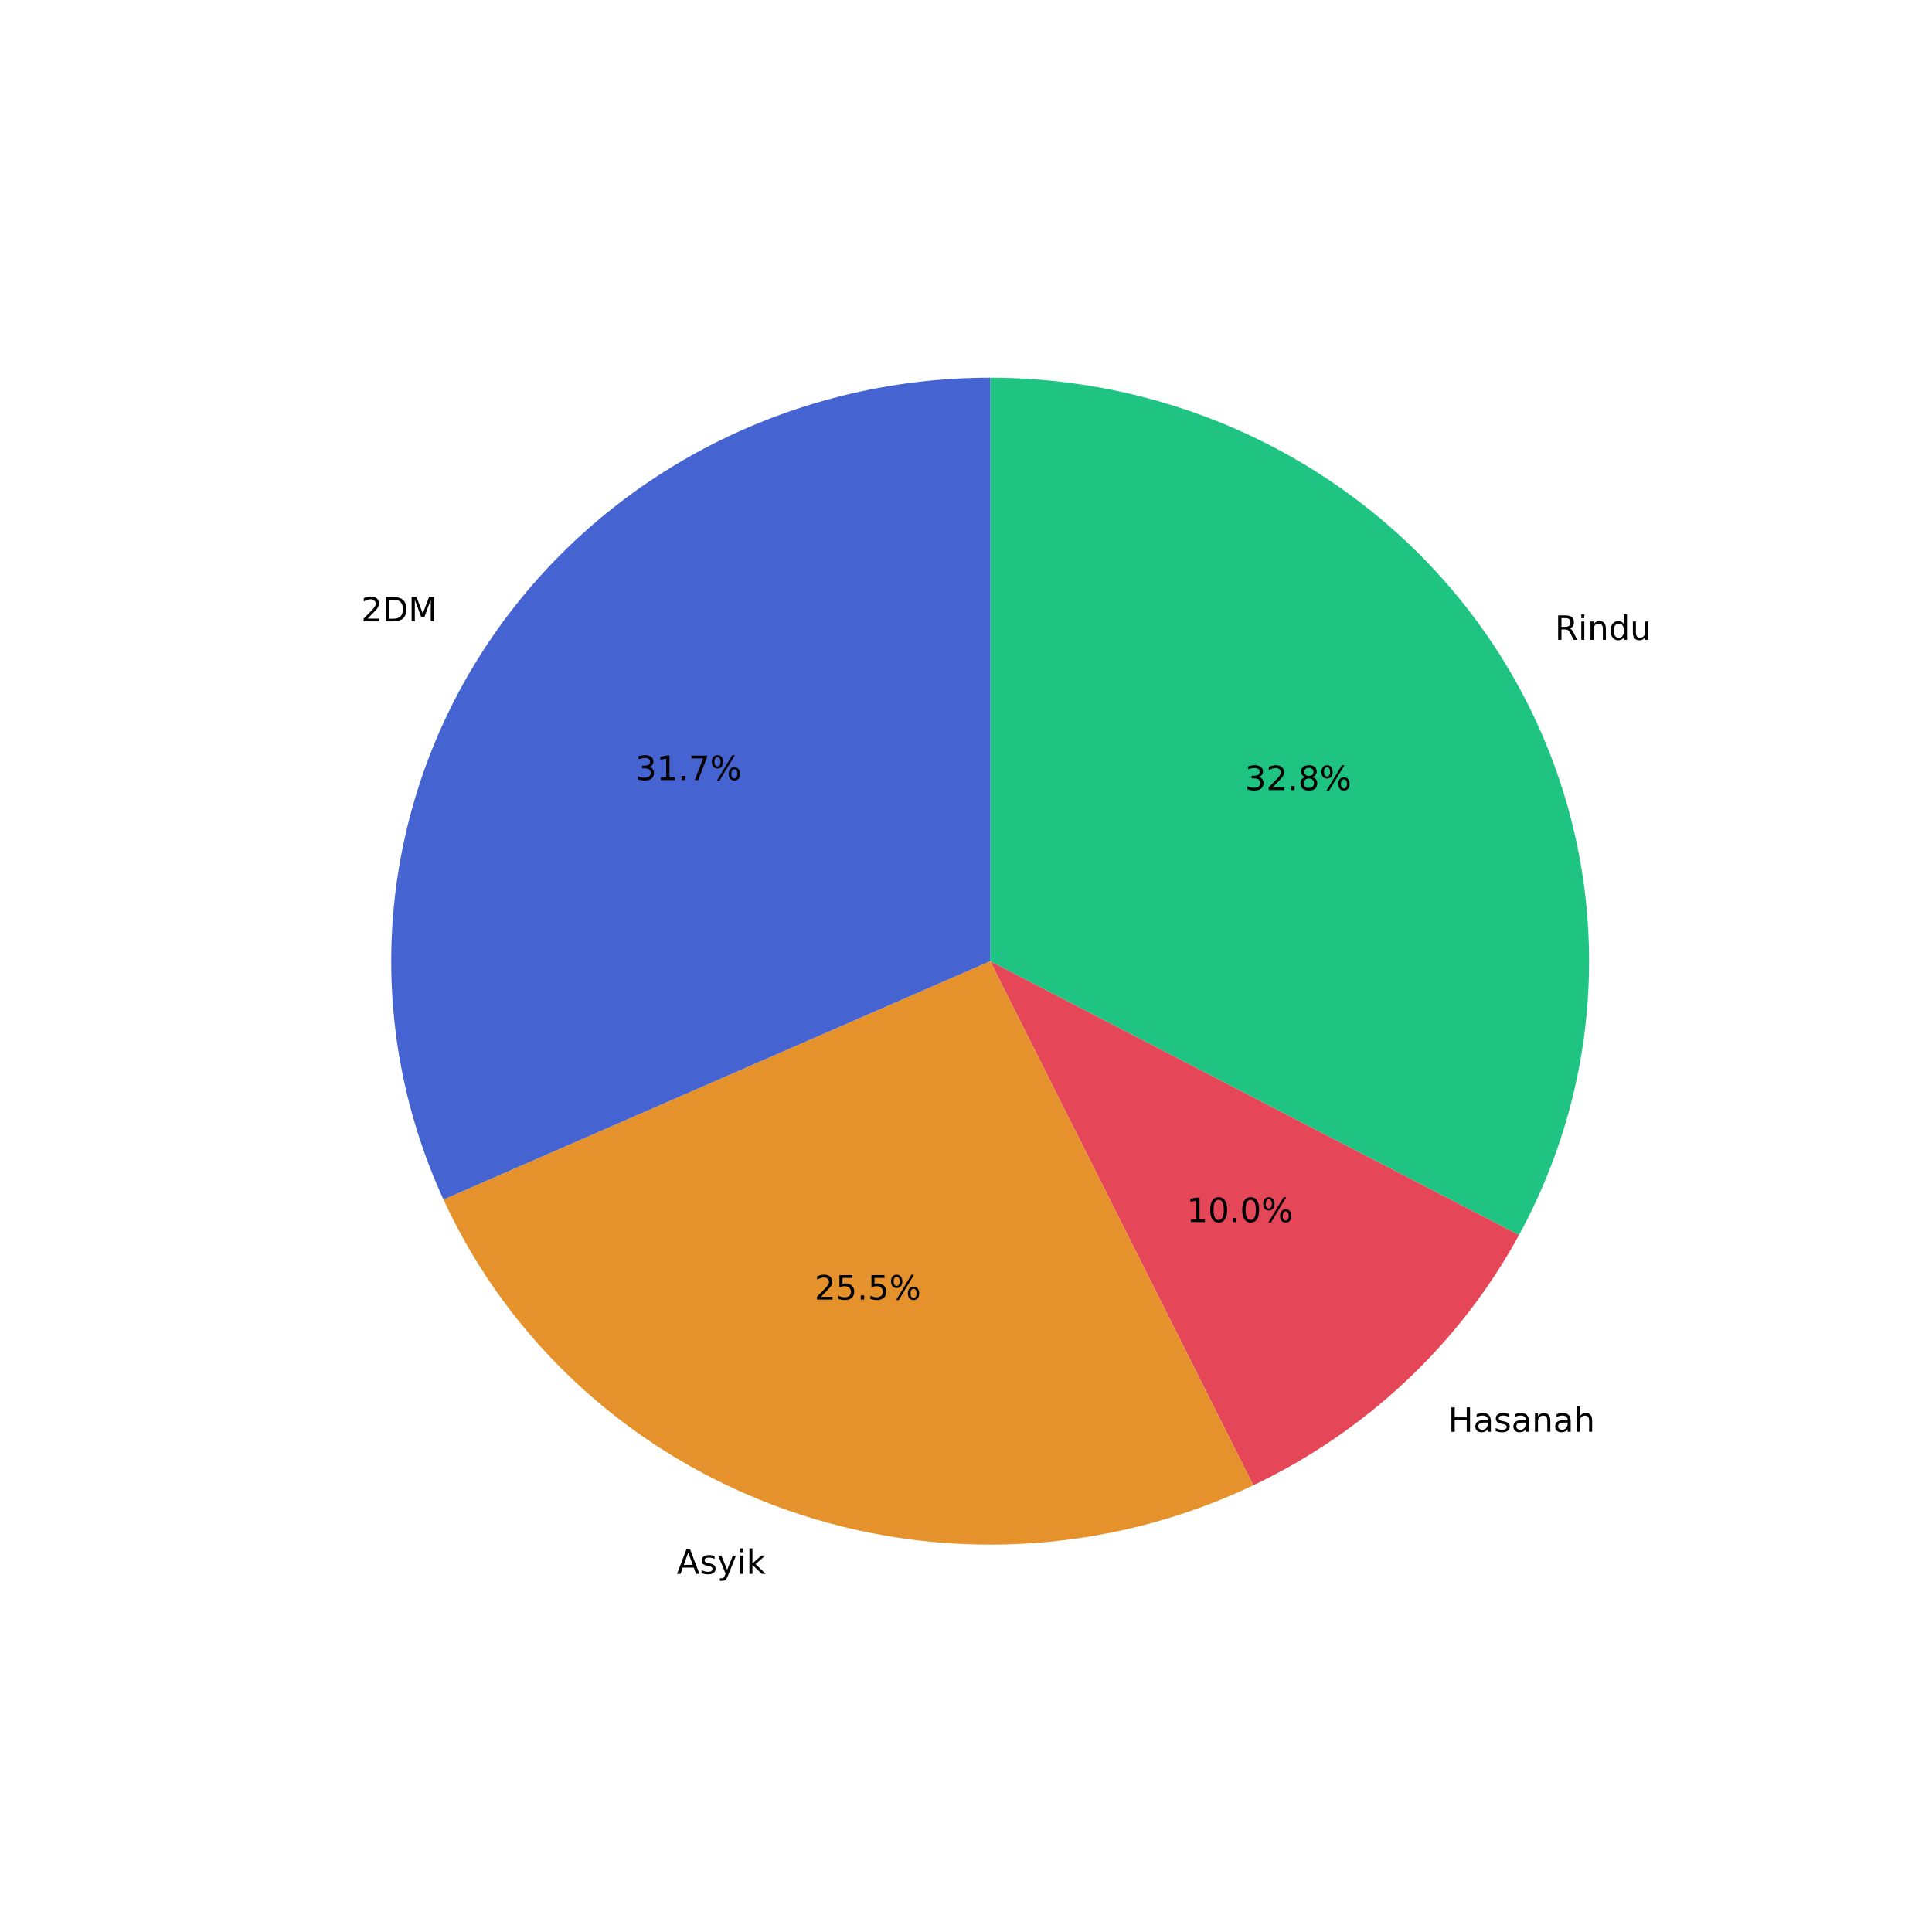
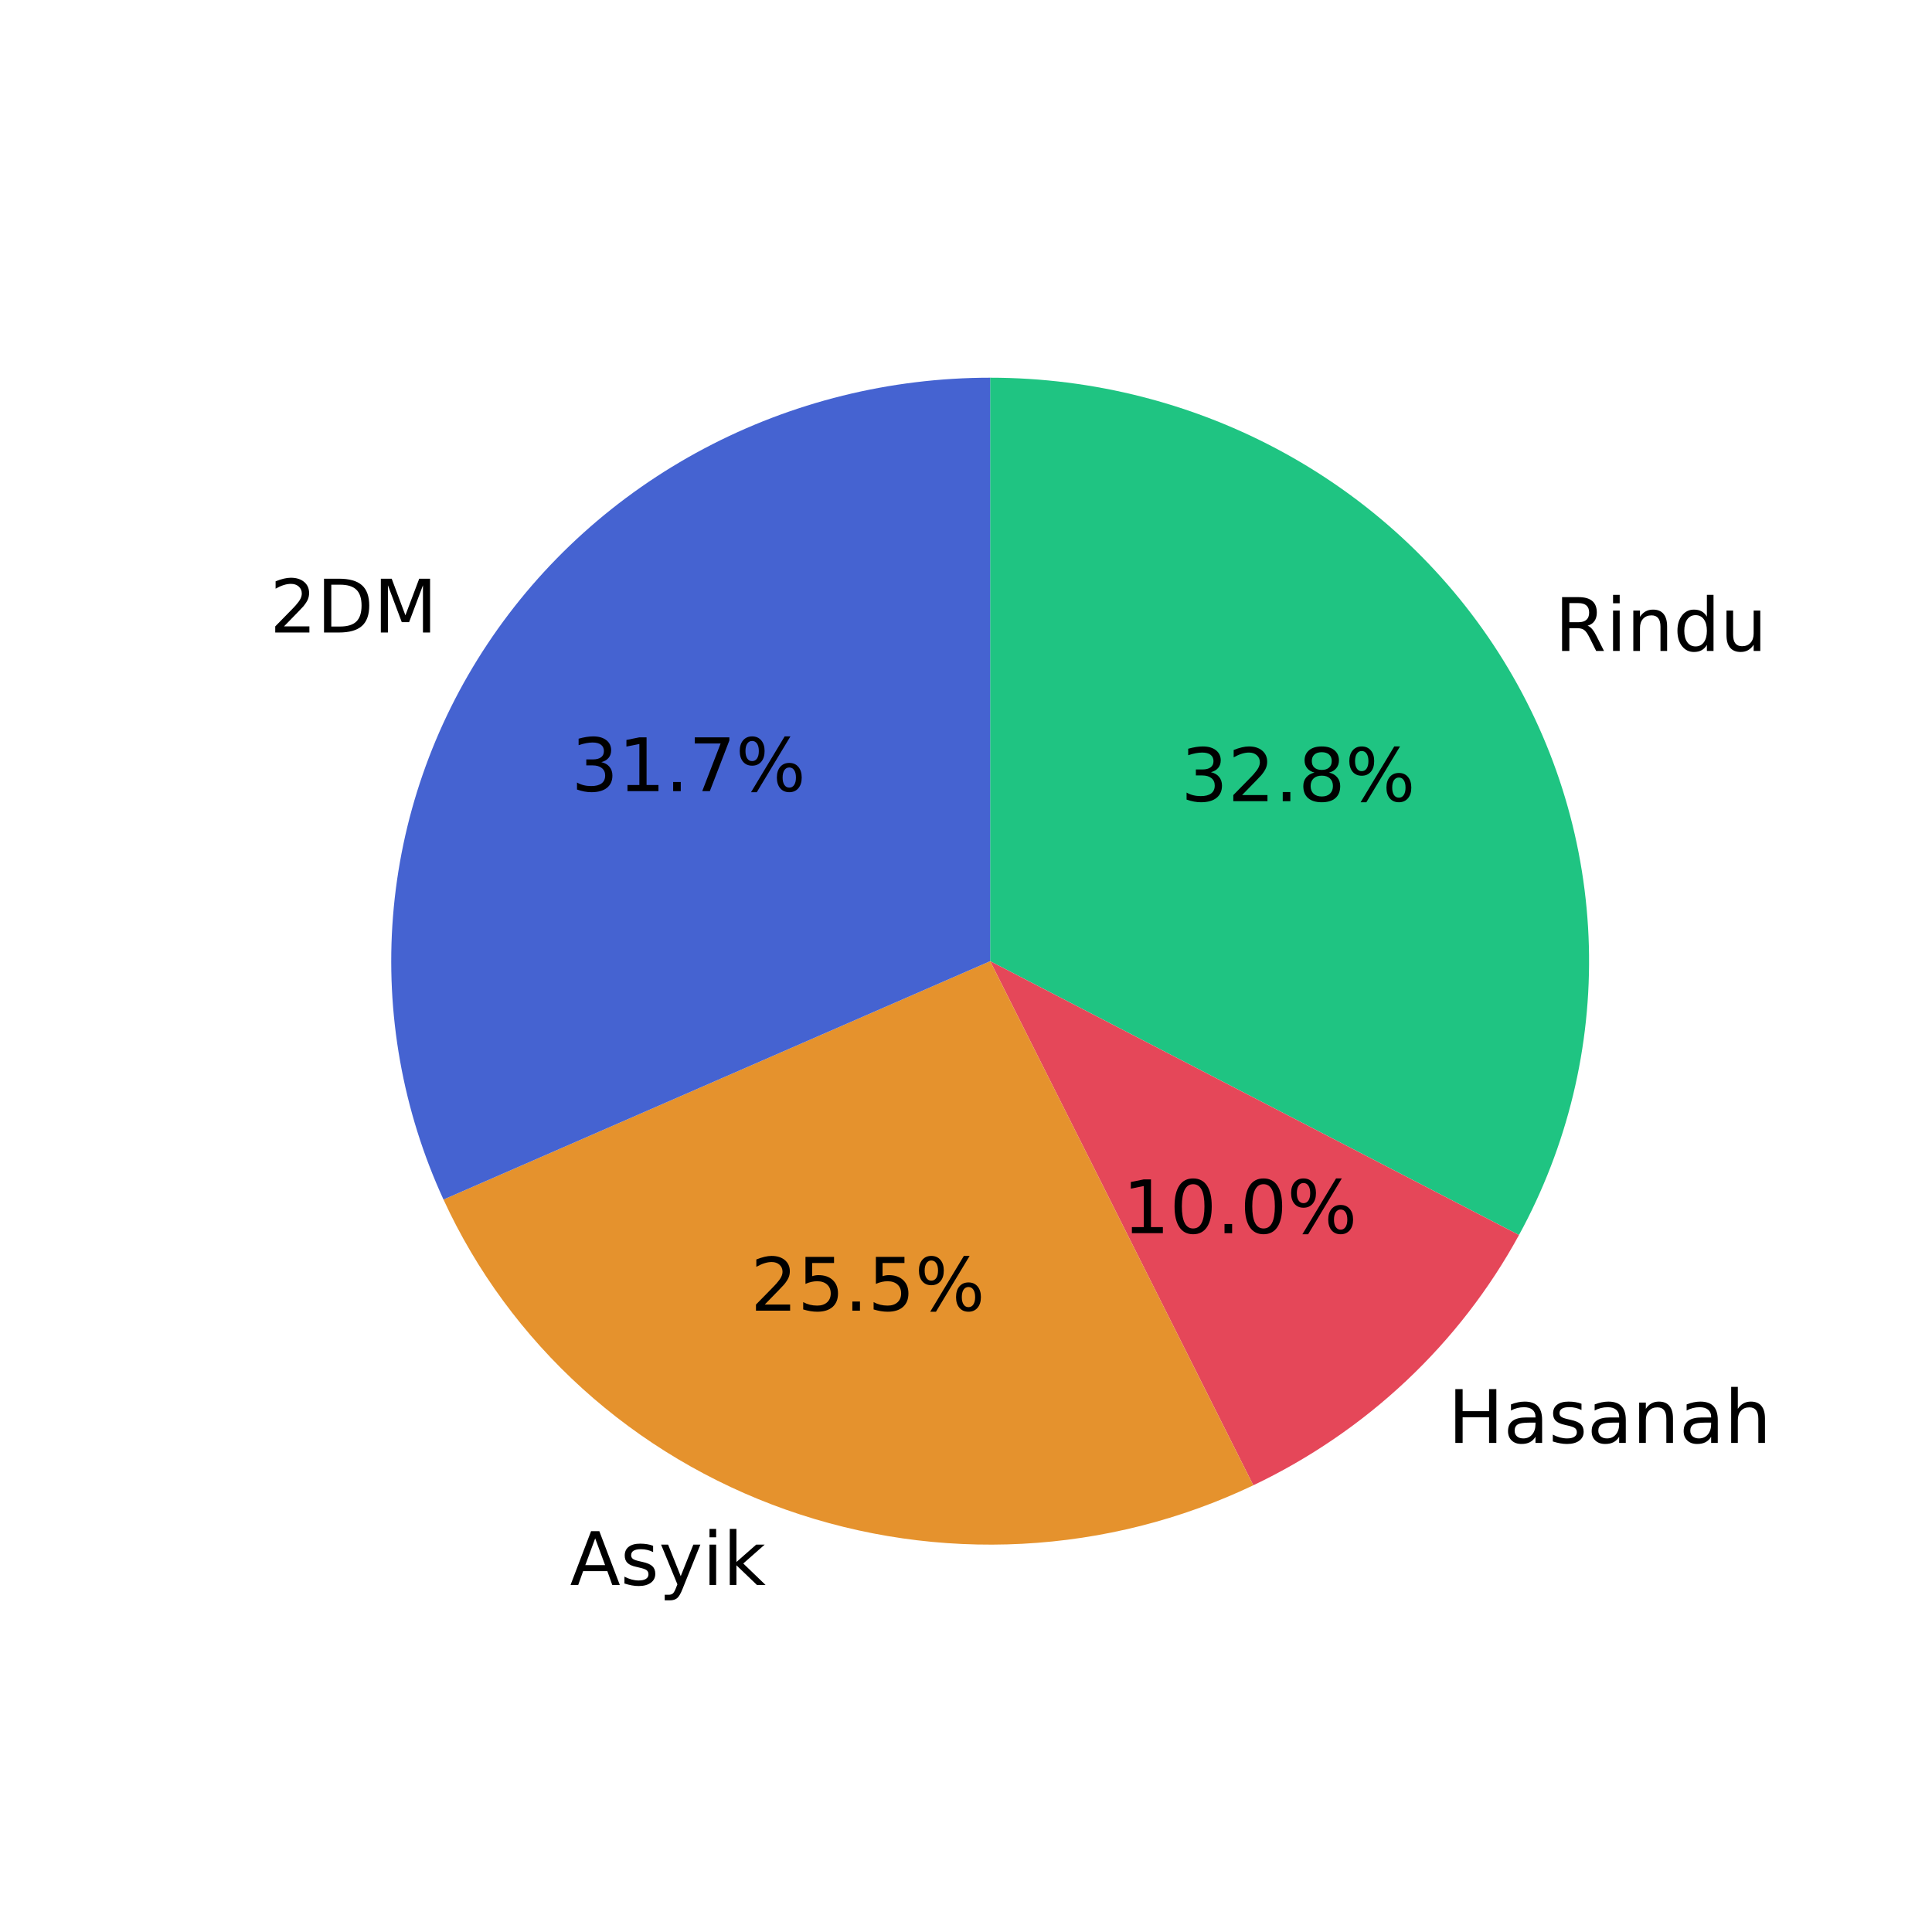
<svg xmlns="http://www.w3.org/2000/svg" xmlns:xlink="http://www.w3.org/1999/xlink" height="576pt" version="1.1" viewBox="0 0 576 576" width="576pt">
  <defs>
    <style type="text/css">
*{stroke-linecap:butt;stroke-linejoin:round;}
  </style>
  </defs>
  <g id="figure_1">
    <g id="patch_1">
      <path d="M 0 576  L 576 576  L 576 0  L 0 0  z " style="fill:none;" />
    </g>
    <g id="axes_1">
      <g id="patch_2">
        <path d="M 452.872 368.201  C 467.333 341.697 474.508 311.992 473.698 281.986  C 472.888 251.98 464.12 222.684 448.249 196.956  C 432.378 171.229 409.938 149.936 383.121 135.157  C 356.304 120.377 326.011 112.608 295.2 112.608  L 295.2 286.56  L 452.872 368.201  z " style="fill:#1fc482;" />
      </g>
      <g id="patch_3">
        <path d="M 373.657 442.821  C 390.462 434.813 405.872 424.282 419.321 411.613  C 432.77 398.944 444.092 384.295 452.872 368.201  L 295.2 286.56  L 373.657 442.821  z " style="fill:#e54759;" />
      </g>
      <g id="patch_4">
        <path d="M 132.221 357.626  C 142.01 378.931 156.101 398.101 173.653 413.99  C 191.205 429.878 211.862 442.164 234.389 450.114  C 256.917 458.063 280.859 461.514 304.784 460.261  C 328.71 459.008 352.134 453.077 373.657 442.821  L 295.2 286.56  L 132.221 357.626  z " style="fill:#e5922d;" />
      </g>
      <g id="patch_5">
        <path d="M 295.2 112.608  C 265.412 112.608 236.092 119.87 209.921 133.729  C 183.75 147.588 161.55 167.61 145.351 191.963  C 129.152 216.316 119.463 244.236 117.17 273.169  C 114.877 302.102 120.052 331.139 132.221 357.626  L 295.2 286.56  L 295.2 112.608  z " style="fill:#4563d1;" />
      </g>
      <g id="matplotlib.axis_1" />
      <g id="matplotlib.axis_2" />
      <g id="text_1">
        <defs>
          <path d="M 44.391 34.188  Q 47.562 33.109 50.562 29.594  Q 53.562 26.078 56.594 19.922  L 66.609 0  L 56 0  L 46.688 18.703  Q 43.062 26.031 39.672 28.422  Q 36.281 30.812 30.422 30.812  L 19.672 30.812  L 19.672 0  L 9.812 0  L 9.812 72.906  L 32.078 72.906  Q 44.578 72.906 50.734 67.672  Q 56.891 62.453 56.891 51.906  Q 56.891 45.016 53.688 40.469  Q 50.484 35.938 44.391 34.188  z M 19.672 64.797  L 19.672 38.922  L 32.078 38.922  Q 39.203 38.922 42.844 42.219  Q 46.484 45.516 46.484 51.906  Q 46.484 58.297 42.844 61.547  Q 39.203 64.797 32.078 64.797  z " id="DejaVuSans-52" />
          <path d="M 9.422 54.688  L 18.406 54.688  L 18.406 0  L 9.422 0  z M 9.422 75.984  L 18.406 75.984  L 18.406 64.594  L 9.422 64.594  z " id="DejaVuSans-69" />
          <path d="M 54.891 33.016  L 54.891 0  L 45.906 0  L 45.906 32.719  Q 45.906 40.484 42.875 44.328  Q 39.844 48.188 33.797 48.188  Q 26.516 48.188 22.312 43.547  Q 18.109 38.922 18.109 30.906  L 18.109 0  L 9.078 0  L 9.078 54.688  L 18.109 54.688  L 18.109 46.188  Q 21.344 51.125 25.703 53.562  Q 30.078 56 35.797 56  Q 45.219 56 50.047 50.172  Q 54.891 44.344 54.891 33.016  z " id="DejaVuSans-6e" />
          <path d="M 45.406 46.391  L 45.406 75.984  L 54.391 75.984  L 54.391 0  L 45.406 0  L 45.406 8.203  Q 42.578 3.328 38.25 0.953  Q 33.938 -1.422 27.875 -1.422  Q 17.969 -1.422 11.734 6.484  Q 5.516 14.406 5.516 27.297  Q 5.516 40.188 11.734 48.094  Q 17.969 56 27.875 56  Q 33.938 56 38.25 53.625  Q 42.578 51.266 45.406 46.391  z M 14.797 27.297  Q 14.797 17.391 18.875 11.75  Q 22.953 6.109 30.078 6.109  Q 37.203 6.109 41.297 11.75  Q 45.406 17.391 45.406 27.297  Q 45.406 37.203 41.297 42.844  Q 37.203 48.484 30.078 48.484  Q 22.953 48.484 18.875 42.844  Q 14.797 37.203 14.797 27.297  z " id="DejaVuSans-64" />
          <path d="M 8.5 21.578  L 8.5 54.688  L 17.484 54.688  L 17.484 21.922  Q 17.484 14.156 20.5 10.266  Q 23.531 6.391 29.594 6.391  Q 36.859 6.391 41.078 11.031  Q 45.312 15.672 45.312 23.688  L 45.312 54.688  L 54.297 54.688  L 54.297 0  L 45.312 0  L 45.312 8.406  Q 42.047 3.422 37.719 1  Q 33.406 -1.422 27.688 -1.422  Q 18.266 -1.422 13.375 4.438  Q 8.5 10.297 8.5 21.578  z M 31.109 56  z " id="DejaVuSans-75" />
        </defs>
-         <g transform="translate(463.5534 190.7554)scale(0.1 -0.1)">
+         <g transform="translate(463.5534 194.0666)scale(0.22 -0.22)">
          <use xlink:href="#DejaVuSans-52" />
          <use x="69.482" xlink:href="#DejaVuSans-69" />
          <use x="97.266" xlink:href="#DejaVuSans-6e" />
          <use x="160.645" xlink:href="#DejaVuSans-64" />
          <use x="224.121" xlink:href="#DejaVuSans-75" />
        </g>
      </g>
      <g id="text_2">
        <defs>
          <path d="M 40.578 39.312  Q 47.656 37.797 51.625 33  Q 55.609 28.219 55.609 21.188  Q 55.609 10.406 48.188 4.484  Q 40.766 -1.422 27.094 -1.422  Q 22.516 -1.422 17.656 -0.516  Q 12.797 0.391 7.625 2.203  L 7.625 11.719  Q 11.719 9.328 16.594 8.109  Q 21.484 6.891 26.812 6.891  Q 36.078 6.891 40.938 10.547  Q 45.797 14.203 45.797 21.188  Q 45.797 27.641 41.281 31.266  Q 36.766 34.906 28.719 34.906  L 20.219 34.906  L 20.219 43.016  L 29.109 43.016  Q 36.375 43.016 40.234 45.922  Q 44.094 48.828 44.094 54.297  Q 44.094 59.906 40.109 62.906  Q 36.141 65.922 28.719 65.922  Q 24.656 65.922 20.016 65.031  Q 15.375 64.156 9.812 62.312  L 9.812 71.094  Q 15.438 72.656 20.344 73.438  Q 25.25 74.219 29.594 74.219  Q 40.828 74.219 47.359 69.109  Q 53.906 64.016 53.906 55.328  Q 53.906 49.266 50.438 45.094  Q 46.969 40.922 40.578 39.312  z " id="DejaVuSans-33" />
          <path d="M 19.188 8.297  L 53.609 8.297  L 53.609 0  L 7.328 0  L 7.328 8.297  Q 12.938 14.109 22.625 23.891  Q 32.328 33.688 34.812 36.531  Q 39.547 41.844 41.422 45.531  Q 43.312 49.219 43.312 52.781  Q 43.312 58.594 39.234 62.25  Q 35.156 65.922 28.609 65.922  Q 23.969 65.922 18.812 64.312  Q 13.672 62.703 7.812 59.422  L 7.812 69.391  Q 13.766 71.781 18.938 73  Q 24.125 74.219 28.422 74.219  Q 39.75 74.219 46.484 68.547  Q 53.219 62.891 53.219 53.422  Q 53.219 48.922 51.531 44.891  Q 49.859 40.875 45.406 35.406  Q 44.188 33.984 37.641 27.219  Q 31.109 20.453 19.188 8.297  z " id="DejaVuSans-32" />
          <path d="M 10.688 12.406  L 21 12.406  L 21 0  L 10.688 0  z " id="DejaVuSans-2e" />
          <path d="M 31.781 34.625  Q 24.75 34.625 20.719 30.859  Q 16.703 27.094 16.703 20.516  Q 16.703 13.922 20.719 10.156  Q 24.75 6.391 31.781 6.391  Q 38.812 6.391 42.859 10.172  Q 46.922 13.969 46.922 20.516  Q 46.922 27.094 42.891 30.859  Q 38.875 34.625 31.781 34.625  z M 21.922 38.812  Q 15.578 40.375 12.031 44.719  Q 8.5 49.078 8.5 55.328  Q 8.5 64.062 14.719 69.141  Q 20.953 74.219 31.781 74.219  Q 42.672 74.219 48.875 69.141  Q 55.078 64.062 55.078 55.328  Q 55.078 49.078 51.531 44.719  Q 48 40.375 41.703 38.812  Q 48.828 37.156 52.797 32.312  Q 56.781 27.484 56.781 20.516  Q 56.781 9.906 50.312 4.234  Q 43.844 -1.422 31.781 -1.422  Q 19.734 -1.422 13.25 4.234  Q 6.781 9.906 6.781 20.516  Q 6.781 27.484 10.781 32.312  Q 14.797 37.156 21.922 38.812  z M 18.312 54.391  Q 18.312 48.734 21.844 45.562  Q 25.391 42.391 31.781 42.391  Q 38.141 42.391 41.719 45.562  Q 45.312 48.734 45.312 54.391  Q 45.312 60.062 41.719 63.234  Q 38.141 66.406 31.781 66.406  Q 25.391 66.406 21.844 63.234  Q 18.312 60.062 18.312 54.391  z " id="DejaVuSans-38" />
          <path d="M 72.703 32.078  Q 68.453 32.078 66.031 28.469  Q 63.625 24.859 63.625 18.406  Q 63.625 12.062 66.031 8.422  Q 68.453 4.781 72.703 4.781  Q 76.859 4.781 79.266 8.422  Q 81.688 12.062 81.688 18.406  Q 81.688 24.812 79.266 28.438  Q 76.859 32.078 72.703 32.078  z M 72.703 38.281  Q 80.422 38.281 84.953 32.906  Q 89.5 27.547 89.5 18.406  Q 89.5 9.281 84.938 3.922  Q 80.375 -1.422 72.703 -1.422  Q 64.891 -1.422 60.344 3.922  Q 55.812 9.281 55.812 18.406  Q 55.812 27.594 60.375 32.938  Q 64.938 38.281 72.703 38.281  z M 22.312 68.016  Q 18.109 68.016 15.688 64.375  Q 13.281 60.75 13.281 54.391  Q 13.281 47.953 15.672 44.328  Q 18.062 40.719 22.312 40.719  Q 26.562 40.719 28.969 44.328  Q 31.391 47.953 31.391 54.391  Q 31.391 60.688 28.953 64.344  Q 26.516 68.016 22.312 68.016  z M 66.406 74.219  L 74.219 74.219  L 28.609 -1.422  L 20.797 -1.422  z M 22.312 74.219  Q 30.031 74.219 34.609 68.875  Q 39.203 63.531 39.203 54.391  Q 39.203 45.172 34.641 39.844  Q 30.078 34.516 22.312 34.516  Q 14.547 34.516 10.031 39.859  Q 5.516 45.219 5.516 54.391  Q 5.516 63.484 10.047 68.844  Q 14.594 74.219 22.312 74.219  z " id="DejaVuSans-25" />
        </defs>
-         <g transform="translate(371.1455 235.5572)scale(0.1 -0.1)">
+         <g transform="translate(352.0852 238.8685)scale(0.22 -0.22)">
          <use xlink:href="#DejaVuSans-33" />
          <use x="63.623" xlink:href="#DejaVuSans-32" />
          <use x="127.246" xlink:href="#DejaVuSans-2e" />
          <use x="159.033" xlink:href="#DejaVuSans-38" />
          <use x="222.656" xlink:href="#DejaVuSans-25" />
        </g>
      </g>
      <g id="text_3">
        <defs>
          <path d="M 9.812 72.906  L 19.672 72.906  L 19.672 43.016  L 55.516 43.016  L 55.516 72.906  L 65.375 72.906  L 65.375 0  L 55.516 0  L 55.516 34.719  L 19.672 34.719  L 19.672 0  L 9.812 0  z " id="DejaVuSans-48" />
          <path d="M 34.281 27.484  Q 23.391 27.484 19.188 25  Q 14.984 22.516 14.984 16.5  Q 14.984 11.719 18.141 8.906  Q 21.297 6.109 26.703 6.109  Q 34.188 6.109 38.703 11.406  Q 43.219 16.703 43.219 25.484  L 43.219 27.484  z M 52.203 31.203  L 52.203 0  L 43.219 0  L 43.219 8.297  Q 40.141 3.328 35.547 0.953  Q 30.953 -1.422 24.312 -1.422  Q 15.922 -1.422 10.953 3.297  Q 6 8.016 6 15.922  Q 6 25.141 12.172 29.828  Q 18.359 34.516 30.609 34.516  L 43.219 34.516  L 43.219 35.406  Q 43.219 41.609 39.141 45  Q 35.062 48.391 27.688 48.391  Q 23 48.391 18.547 47.266  Q 14.109 46.141 10.016 43.891  L 10.016 52.203  Q 14.938 54.109 19.578 55.047  Q 24.219 56 28.609 56  Q 40.484 56 46.344 49.844  Q 52.203 43.703 52.203 31.203  z " id="DejaVuSans-61" />
          <path d="M 44.281 53.078  L 44.281 44.578  Q 40.484 46.531 36.375 47.5  Q 32.281 48.484 27.875 48.484  Q 21.188 48.484 17.844 46.438  Q 14.5 44.391 14.5 40.281  Q 14.5 37.156 16.891 35.375  Q 19.281 33.594 26.516 31.984  L 29.594 31.297  Q 39.156 29.25 43.188 25.516  Q 47.219 21.781 47.219 15.094  Q 47.219 7.469 41.188 3.016  Q 35.156 -1.422 24.609 -1.422  Q 20.219 -1.422 15.453 -0.562  Q 10.688 0.297 5.422 2  L 5.422 11.281  Q 10.406 8.688 15.234 7.391  Q 20.062 6.109 24.812 6.109  Q 31.156 6.109 34.562 8.281  Q 37.984 10.453 37.984 14.406  Q 37.984 18.062 35.516 20.016  Q 33.062 21.969 24.703 23.781  L 21.578 24.516  Q 13.234 26.266 9.516 29.906  Q 5.812 33.547 5.812 39.891  Q 5.812 47.609 11.281 51.797  Q 16.75 56 26.812 56  Q 31.781 56 36.172 55.266  Q 40.578 54.547 44.281 53.078  z " id="DejaVuSans-73" />
          <path d="M 54.891 33.016  L 54.891 0  L 45.906 0  L 45.906 32.719  Q 45.906 40.484 42.875 44.328  Q 39.844 48.188 33.797 48.188  Q 26.516 48.188 22.312 43.547  Q 18.109 38.922 18.109 30.906  L 18.109 0  L 9.078 0  L 9.078 75.984  L 18.109 75.984  L 18.109 46.188  Q 21.344 51.125 25.703 53.562  Q 30.078 56 35.797 56  Q 45.219 56 50.047 50.172  Q 54.891 44.344 54.891 33.016  z " id="DejaVuSans-68" />
        </defs>
-         <g transform="translate(431.7329 426.8775)scale(0.1 -0.1)">
+         <g transform="translate(431.7329 430.1887)scale(0.22 -0.22)">
          <use xlink:href="#DejaVuSans-48" />
          <use x="75.195" xlink:href="#DejaVuSans-61" />
          <use x="136.475" xlink:href="#DejaVuSans-73" />
          <use x="188.574" xlink:href="#DejaVuSans-61" />
          <use x="249.854" xlink:href="#DejaVuSans-6e" />
          <use x="313.232" xlink:href="#DejaVuSans-61" />
          <use x="374.512" xlink:href="#DejaVuSans-68" />
        </g>
      </g>
      <g id="text_4">
        <defs>
          <path d="M 12.406 8.297  L 28.516 8.297  L 28.516 63.922  L 10.984 60.406  L 10.984 69.391  L 28.422 72.906  L 38.281 72.906  L 38.281 8.297  L 54.391 8.297  L 54.391 0  L 12.406 0  z " id="DejaVuSans-31" />
          <path d="M 31.781 66.406  Q 24.172 66.406 20.328 58.906  Q 16.5 51.422 16.5 36.375  Q 16.5 21.391 20.328 13.891  Q 24.172 6.391 31.781 6.391  Q 39.453 6.391 43.281 13.891  Q 47.125 21.391 47.125 36.375  Q 47.125 51.422 43.281 58.906  Q 39.453 66.406 31.781 66.406  z M 31.781 74.219  Q 44.047 74.219 50.516 64.516  Q 56.984 54.828 56.984 36.375  Q 56.984 17.969 50.516 8.266  Q 44.047 -1.422 31.781 -1.422  Q 19.531 -1.422 13.062 8.266  Q 6.594 17.969 6.594 36.375  Q 6.594 54.828 13.062 64.516  Q 19.531 74.219 31.781 74.219  z " id="DejaVuSans-30" />
        </defs>
-         <g transform="translate(353.7889 364.3511)scale(0.1 -0.1)">
+         <g transform="translate(334.7286 367.6623)scale(0.22 -0.22)">
          <use xlink:href="#DejaVuSans-31" />
          <use x="63.623" xlink:href="#DejaVuSans-30" />
          <use x="127.246" xlink:href="#DejaVuSans-2e" />
          <use x="159.033" xlink:href="#DejaVuSans-30" />
          <use x="222.656" xlink:href="#DejaVuSans-25" />
        </g>
      </g>
      <g id="text_5">
        <defs>
          <path d="M 34.188 63.188  L 20.797 26.906  L 47.609 26.906  z M 28.609 72.906  L 39.797 72.906  L 67.578 0  L 57.328 0  L 50.688 18.703  L 17.828 18.703  L 11.188 0  L 0.781 0  z " id="DejaVuSans-41" />
          <path d="M 32.172 -5.078  Q 28.375 -14.844 24.75 -17.812  Q 21.141 -20.797 15.094 -20.797  L 7.906 -20.797  L 7.906 -13.281  L 13.188 -13.281  Q 16.891 -13.281 18.938 -11.516  Q 21 -9.766 23.484 -3.219  L 25.094 0.875  L 2.984 54.688  L 12.5 54.688  L 29.594 11.922  L 46.688 54.688  L 56.203 54.688  z " id="DejaVuSans-79" />
          <path d="M 9.078 75.984  L 18.109 75.984  L 18.109 31.109  L 44.922 54.688  L 56.391 54.688  L 27.391 29.109  L 57.625 0  L 45.906 0  L 18.109 26.703  L 18.109 0  L 9.078 0  z " id="DejaVuSans-6b" />
        </defs>
-         <g transform="translate(201.7709 469.2283)scale(0.1 -0.1)">
+         <g transform="translate(169.9259 472.5396)scale(0.22 -0.22)">
          <use xlink:href="#DejaVuSans-41" />
          <use x="68.408" xlink:href="#DejaVuSans-73" />
          <use x="120.508" xlink:href="#DejaVuSans-79" />
          <use x="179.688" xlink:href="#DejaVuSans-69" />
          <use x="207.471" xlink:href="#DejaVuSans-6b" />
        </g>
      </g>
      <g id="text_6">
        <defs>
          <path d="M 10.797 72.906  L 49.516 72.906  L 49.516 64.594  L 19.828 64.594  L 19.828 46.734  Q 21.969 47.469 24.109 47.828  Q 26.266 48.188 28.422 48.188  Q 40.625 48.188 47.75 41.5  Q 54.891 34.812 54.891 23.391  Q 54.891 11.625 47.562 5.094  Q 40.234 -1.422 26.906 -1.422  Q 22.312 -1.422 17.547 -0.641  Q 12.797 0.141 7.719 1.703  L 7.719 11.625  Q 12.109 9.234 16.797 8.062  Q 21.484 6.891 26.703 6.891  Q 35.156 6.891 40.078 11.328  Q 45.016 15.766 45.016 23.391  Q 45.016 31 40.078 35.438  Q 35.156 39.891 26.703 39.891  Q 22.75 39.891 18.812 39.016  Q 14.891 38.141 10.797 36.281  z " id="DejaVuSans-35" />
        </defs>
-         <g transform="translate(242.8301 387.4515)scale(0.1 -0.1)">
+         <g transform="translate(223.7698 390.7628)scale(0.22 -0.22)">
          <use xlink:href="#DejaVuSans-32" />
          <use x="63.623" xlink:href="#DejaVuSans-35" />
          <use x="127.246" xlink:href="#DejaVuSans-2e" />
          <use x="159.033" xlink:href="#DejaVuSans-35" />
          <use x="222.656" xlink:href="#DejaVuSans-25" />
        </g>
      </g>
      <g id="text_7">
        <defs>
          <path d="M 19.672 64.797  L 19.672 8.109  L 31.594 8.109  Q 46.688 8.109 53.688 14.938  Q 60.688 21.781 60.688 36.531  Q 60.688 51.172 53.688 57.984  Q 46.688 64.797 31.594 64.797  z M 9.812 72.906  L 30.078 72.906  Q 51.266 72.906 61.172 64.094  Q 71.094 55.281 71.094 36.531  Q 71.094 17.672 61.125 8.828  Q 51.172 0 30.078 0  L 9.812 0  z " id="DejaVuSans-44" />
          <path d="M 9.812 72.906  L 24.516 72.906  L 43.109 23.297  L 61.812 72.906  L 76.516 72.906  L 76.516 0  L 66.891 0  L 66.891 64.016  L 48.094 14.016  L 38.188 14.016  L 19.391 64.016  L 19.391 0  L 9.812 0  z " id="DejaVuSans-4d" />
        </defs>
-         <g transform="translate(107.6755 185.2628)scale(0.1 -0.1)">
+         <g transform="translate(80.44672 188.574)scale(0.22 -0.22)">
          <use xlink:href="#DejaVuSans-32" />
          <use x="63.623" xlink:href="#DejaVuSans-44" />
          <use x="140.625" xlink:href="#DejaVuSans-4d" />
        </g>
      </g>
      <g id="text_8">
        <defs>
          <path d="M 8.203 72.906  L 55.078 72.906  L 55.078 68.703  L 28.609 0  L 18.312 0  L 43.219 64.594  L 8.203 64.594  z " id="DejaVuSans-37" />
        </defs>
-         <g transform="translate(189.407 232.5612)scale(0.1 -0.1)">
+         <g transform="translate(170.3467 235.8725)scale(0.22 -0.22)">
          <use xlink:href="#DejaVuSans-33" />
          <use x="63.623" xlink:href="#DejaVuSans-31" />
          <use x="127.246" xlink:href="#DejaVuSans-2e" />
          <use x="159.033" xlink:href="#DejaVuSans-37" />
          <use x="222.656" xlink:href="#DejaVuSans-25" />
        </g>
      </g>
    </g>
  </g>
</svg>
